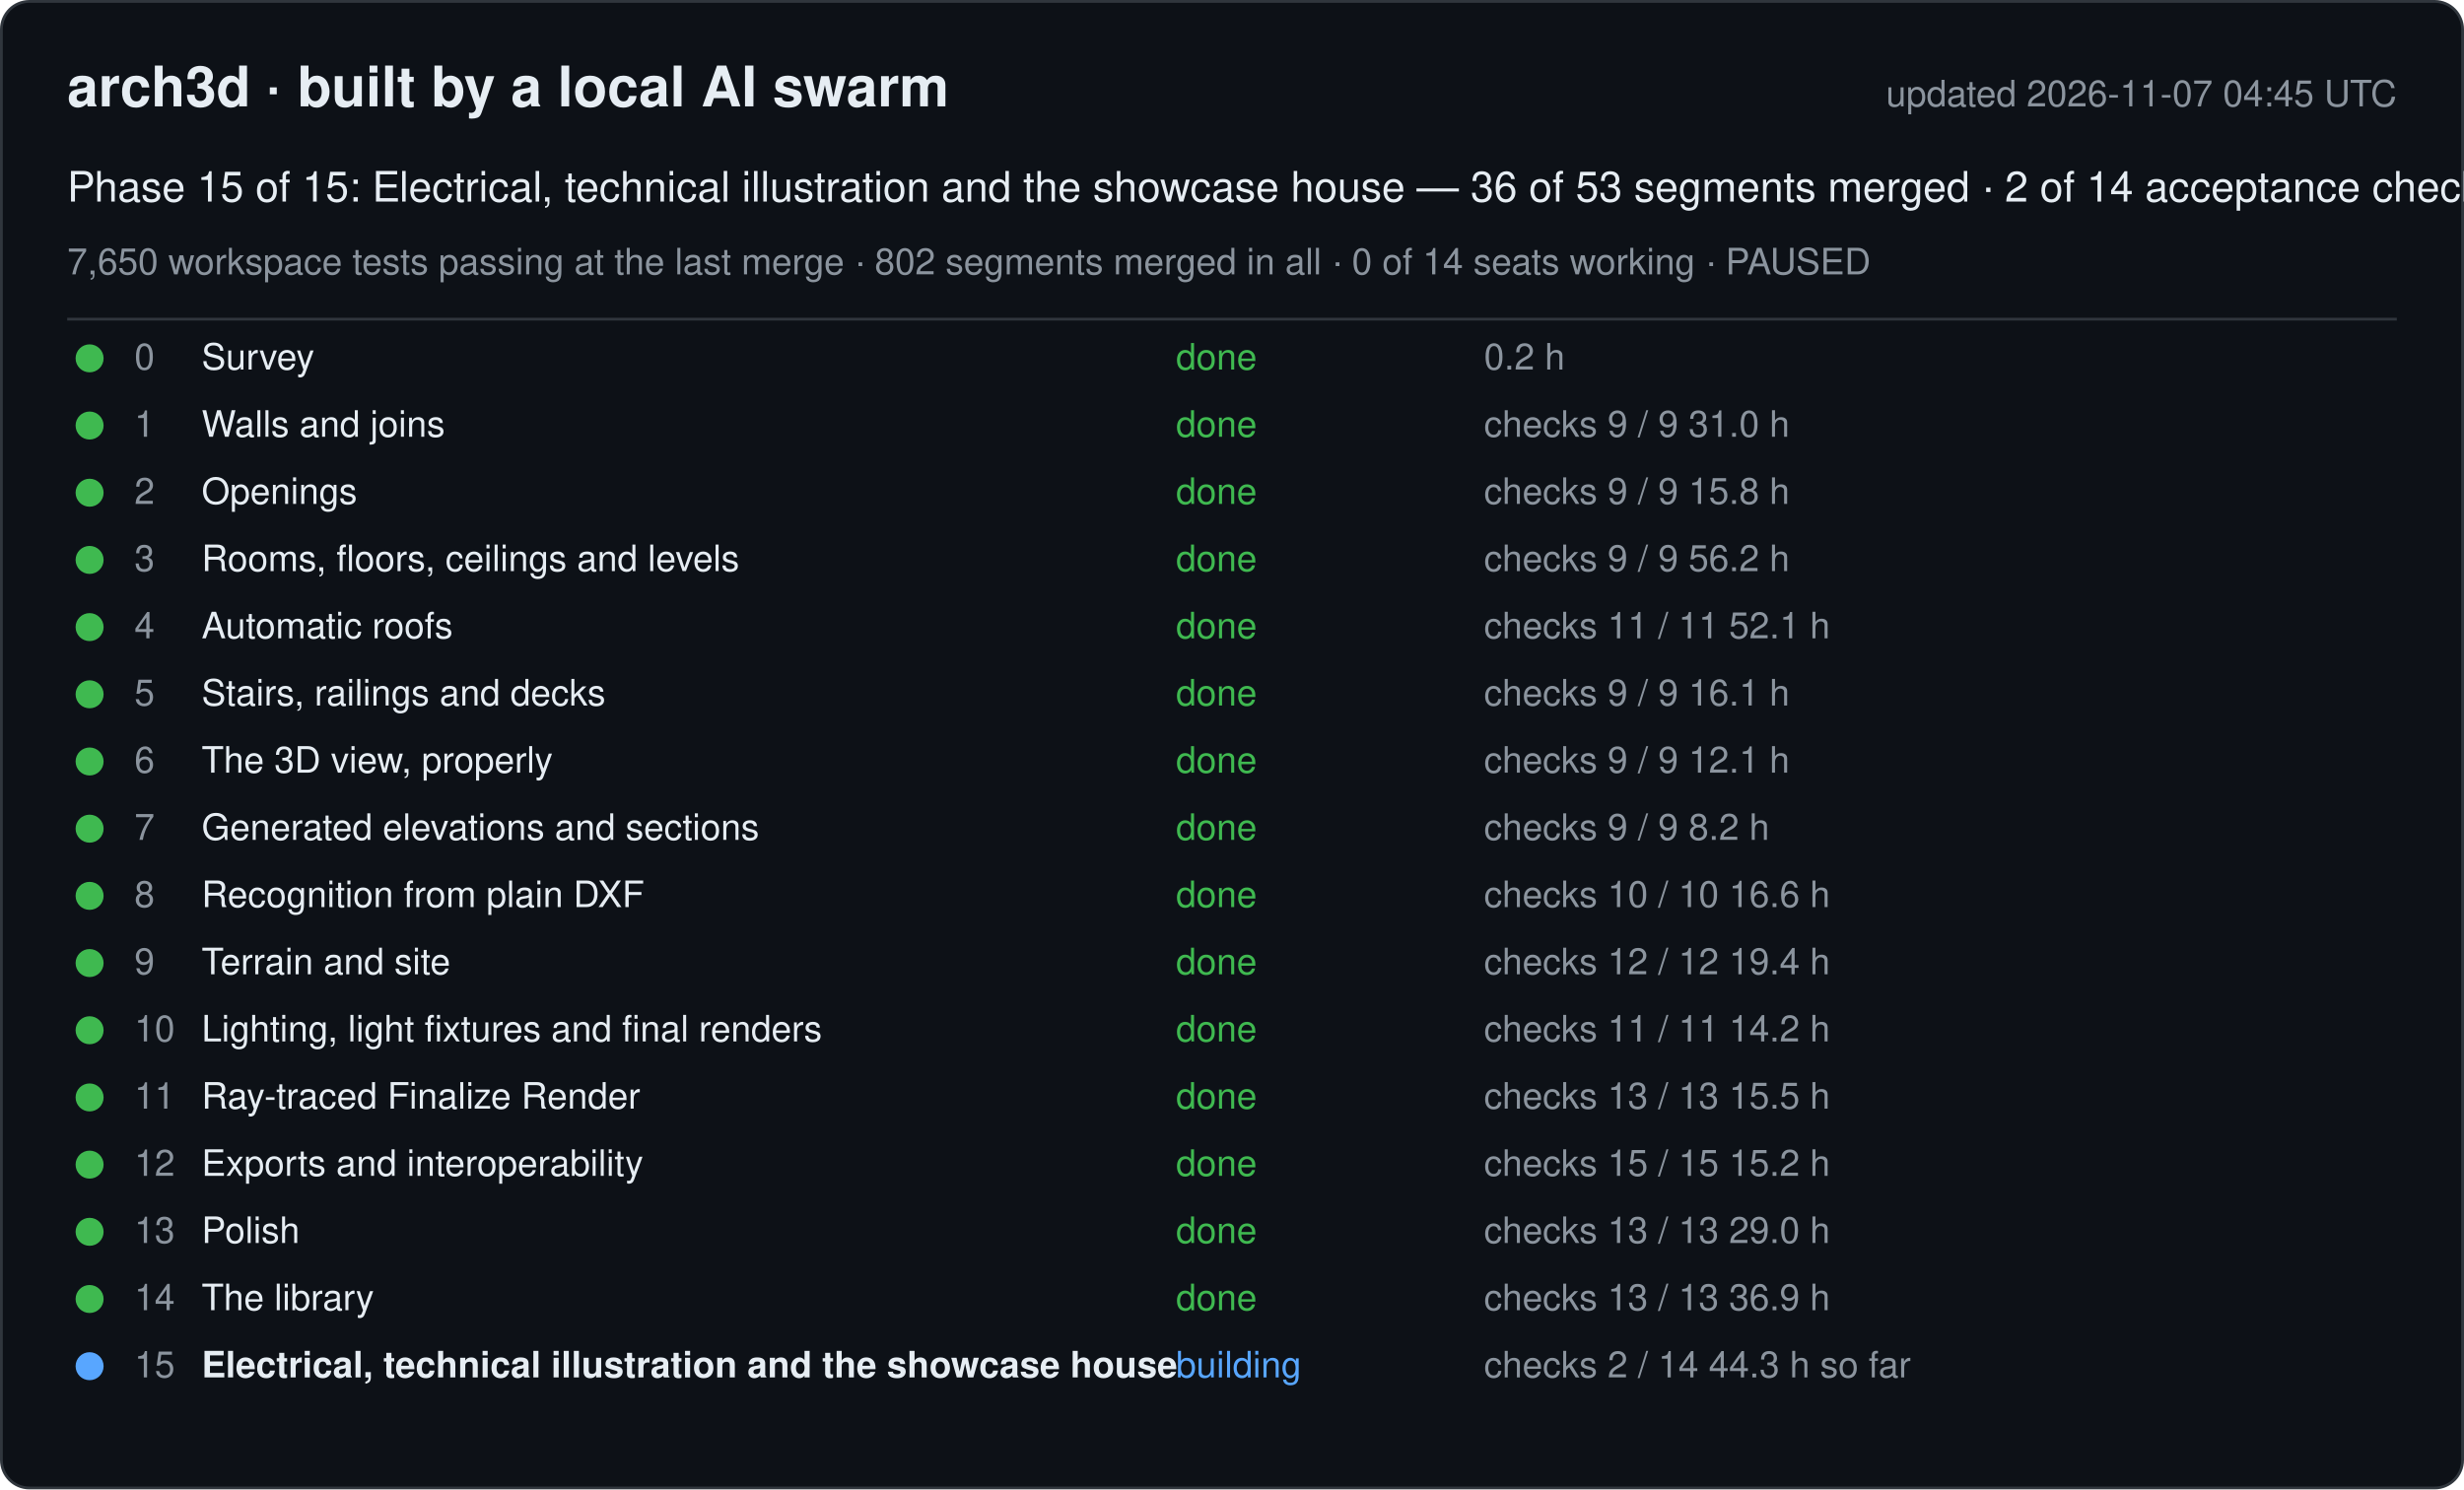
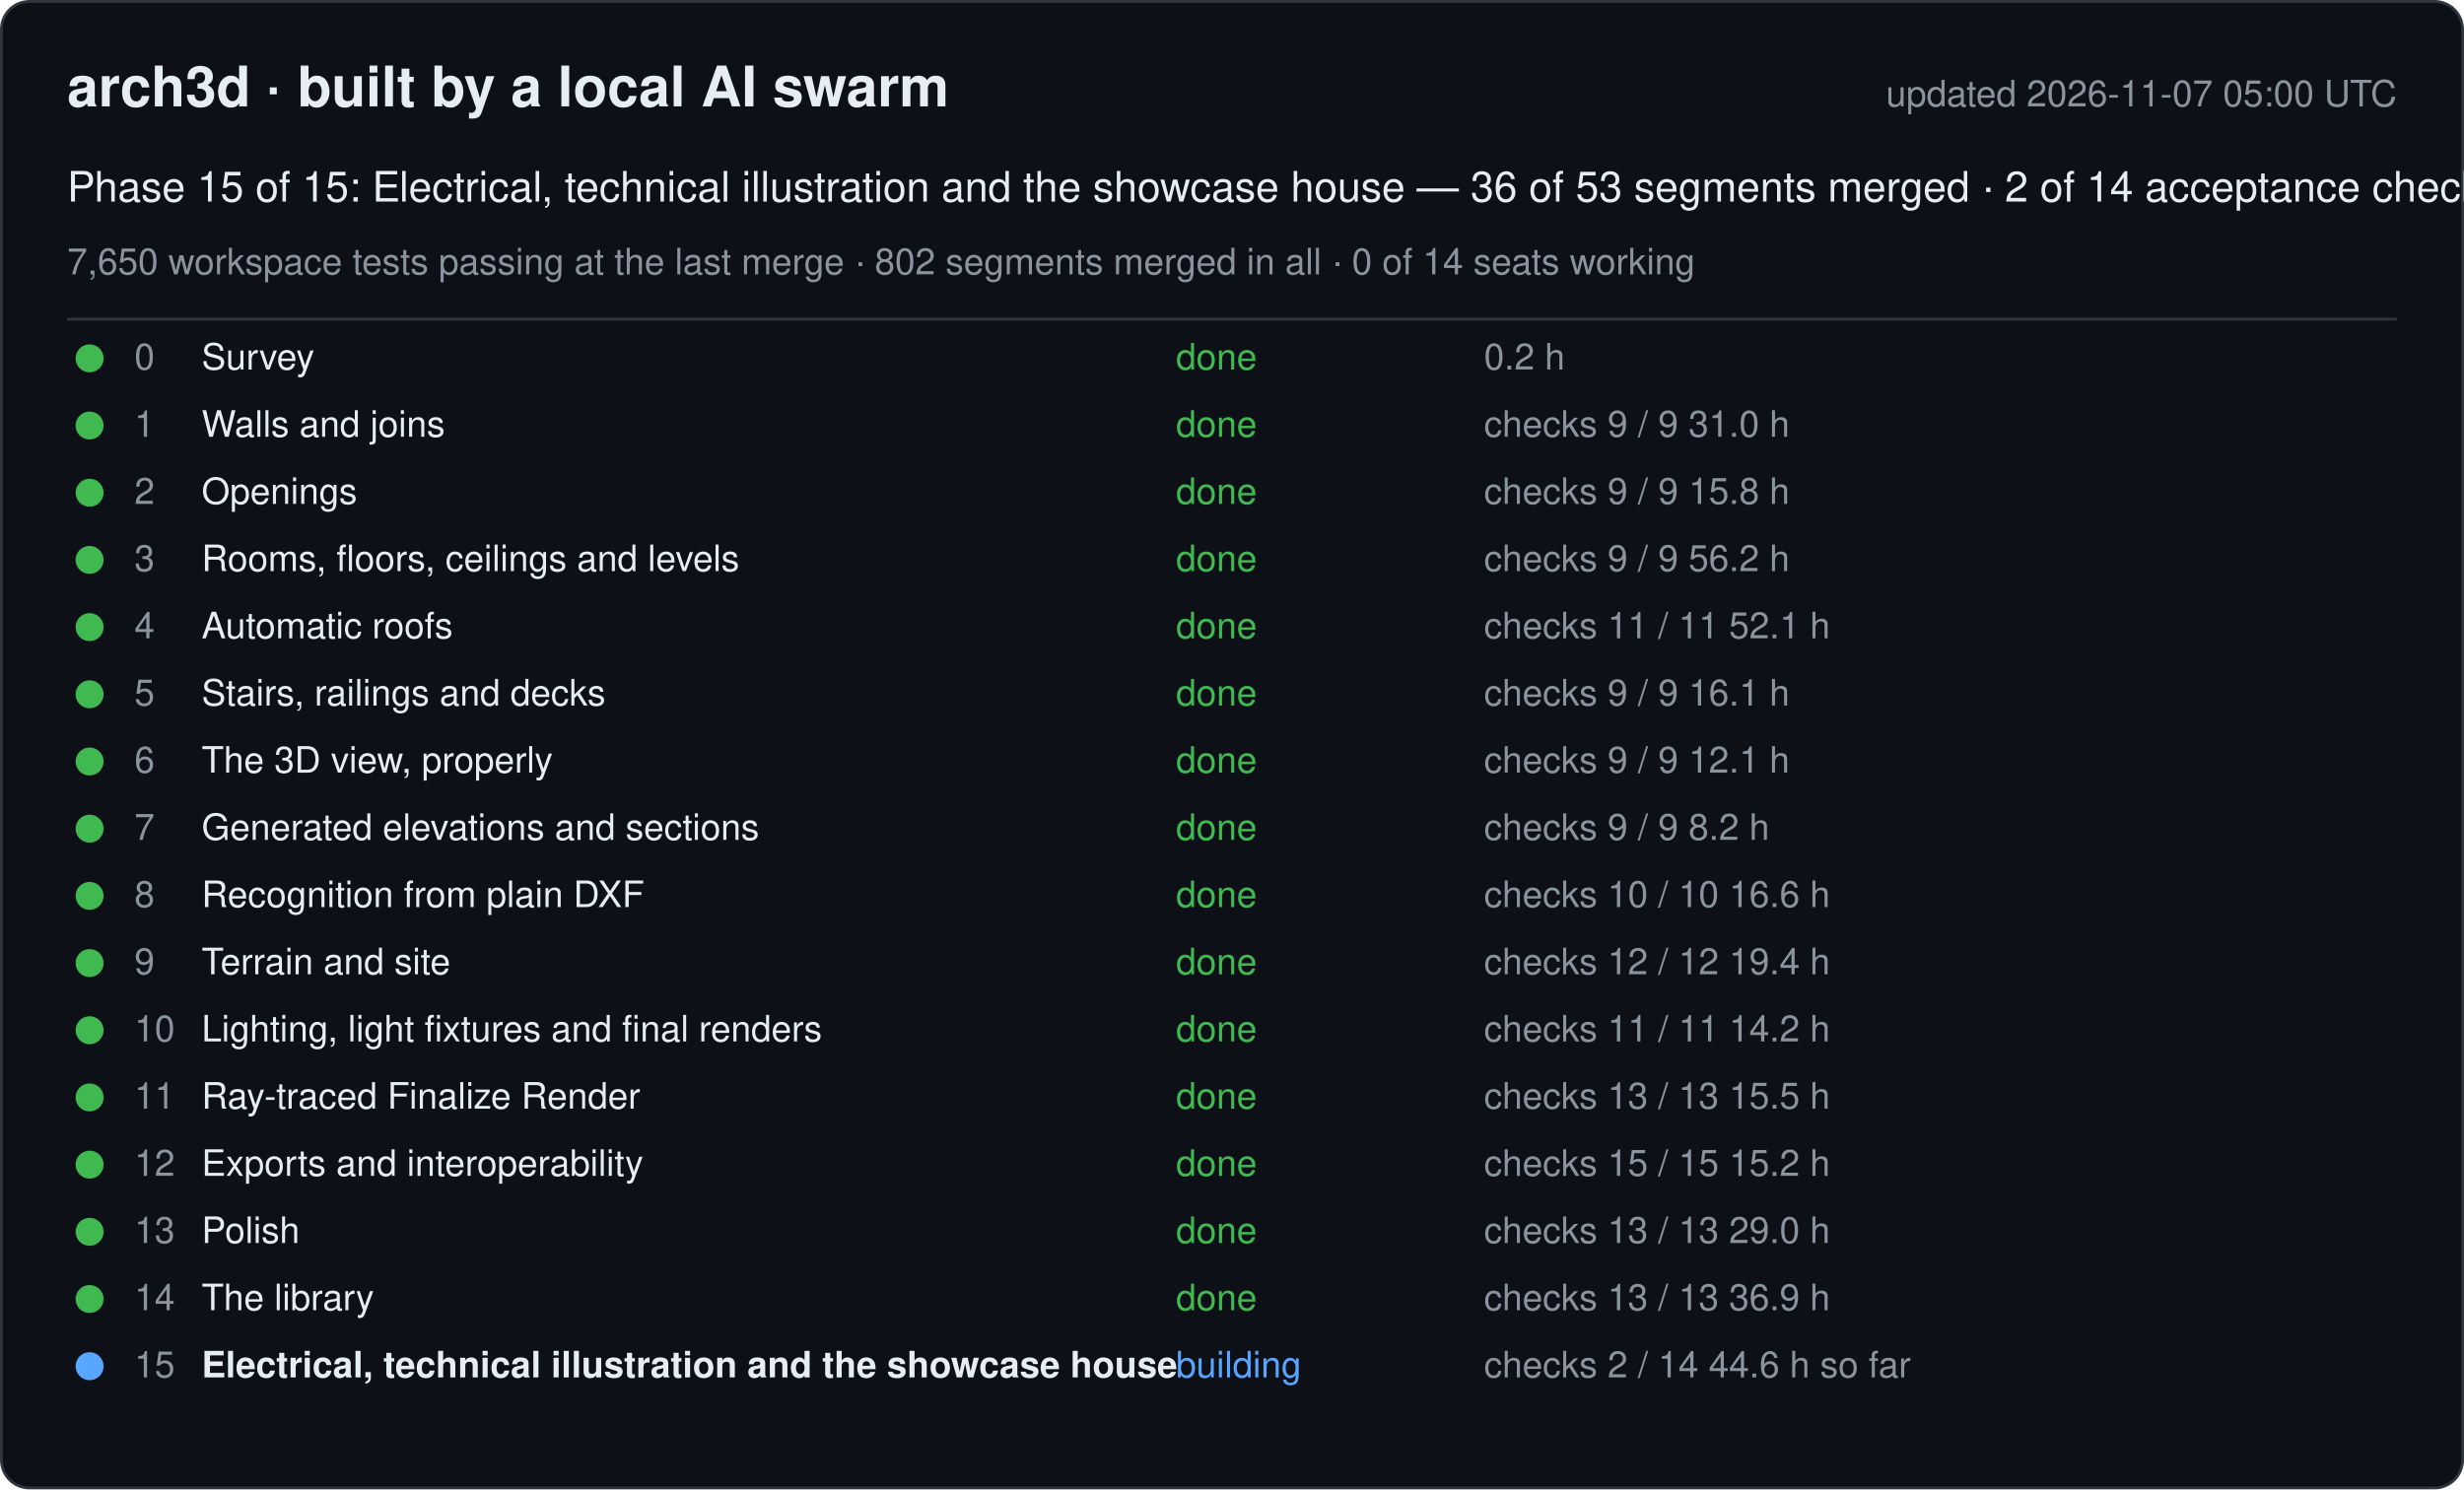
<svg xmlns="http://www.w3.org/2000/svg" width="880" height="532" viewBox="0 0 880 532" font-family="-apple-system, Segoe UI, Helvetica, Arial, sans-serif">
  <rect x="0.5" y="0.5" width="879" height="531" rx="10" fill="#0d1117" stroke="#30363d" />
  <text x="24" y="38" font-size="20" font-weight="600" fill="#e6edf3">arch3d · built by a local AI swarm</text>
-   <text x="856" y="38" font-size="13" fill="#8b949e" text-anchor="end">updated 2026-11-07 04:45 UTC</text>
+   <text x="856" y="38" font-size="13" fill="#8b949e" text-anchor="end">updated 2026-11-07 05:00 UTC</text>
  <text x="24" y="72" font-size="15" fill="#e6edf3">Phase 15 of 15: Electrical, technical illustration and the showcase house — 36 of 53 segments merged · 2 of 14 acceptance checks</text>
-   <text x="24" y="98" font-size="13" fill="#8b949e">7,650 workspace tests passing at the last merge · 802 segments merged in all · 0 of 14 seats working · PAUSED</text>
+   <text x="24" y="98" font-size="13" fill="#8b949e">7,650 workspace tests passing at the last merge · 802 segments merged in all · 0 of 14 seats working</text>
  <line x1="24" y1="114" x2="856" y2="114" stroke="#30363d" />
  <g data-phase="0">
    <circle cx="32" cy="128" r="5" fill="#3fb950" />
    <text x="48" y="132" font-size="13" fill="#8b949e">0</text>
    <text x="72" y="132" font-size="13" fill="#e6edf3">Survey</text>
    <text x="420" y="132" font-size="13" fill="#3fb950">done</text>
    <text x="530" y="132" font-size="13" fill="#8b949e">0.2 h</text>
  </g>
  <g data-phase="1">
    <circle cx="32" cy="152" r="5" fill="#3fb950" />
    <text x="48" y="156" font-size="13" fill="#8b949e">1</text>
    <text x="72" y="156" font-size="13" fill="#e6edf3">Walls and joins</text>
    <text x="420" y="156" font-size="13" fill="#3fb950">done</text>
    <text x="530" y="156" font-size="13" fill="#8b949e">checks 9 / 9   31.0 h</text>
  </g>
  <g data-phase="2">
    <circle cx="32" cy="176" r="5" fill="#3fb950" />
    <text x="48" y="180" font-size="13" fill="#8b949e">2</text>
    <text x="72" y="180" font-size="13" fill="#e6edf3">Openings</text>
    <text x="420" y="180" font-size="13" fill="#3fb950">done</text>
    <text x="530" y="180" font-size="13" fill="#8b949e">checks 9 / 9   15.8 h</text>
  </g>
  <g data-phase="3">
    <circle cx="32" cy="200" r="5" fill="#3fb950" />
    <text x="48" y="204" font-size="13" fill="#8b949e">3</text>
    <text x="72" y="204" font-size="13" fill="#e6edf3">Rooms, floors, ceilings and levels</text>
    <text x="420" y="204" font-size="13" fill="#3fb950">done</text>
    <text x="530" y="204" font-size="13" fill="#8b949e">checks 9 / 9   56.2 h</text>
  </g>
  <g data-phase="4">
    <circle cx="32" cy="224" r="5" fill="#3fb950" />
    <text x="48" y="228" font-size="13" fill="#8b949e">4</text>
    <text x="72" y="228" font-size="13" fill="#e6edf3">Automatic roofs</text>
    <text x="420" y="228" font-size="13" fill="#3fb950">done</text>
    <text x="530" y="228" font-size="13" fill="#8b949e">checks 11 / 11   52.1 h</text>
  </g>
  <g data-phase="5">
    <circle cx="32" cy="248" r="5" fill="#3fb950" />
    <text x="48" y="252" font-size="13" fill="#8b949e">5</text>
    <text x="72" y="252" font-size="13" fill="#e6edf3">Stairs, railings and decks</text>
    <text x="420" y="252" font-size="13" fill="#3fb950">done</text>
    <text x="530" y="252" font-size="13" fill="#8b949e">checks 9 / 9   16.1 h</text>
  </g>
  <g data-phase="6">
    <circle cx="32" cy="272" r="5" fill="#3fb950" />
    <text x="48" y="276" font-size="13" fill="#8b949e">6</text>
    <text x="72" y="276" font-size="13" fill="#e6edf3">The 3D view, properly</text>
    <text x="420" y="276" font-size="13" fill="#3fb950">done</text>
    <text x="530" y="276" font-size="13" fill="#8b949e">checks 9 / 9   12.1 h</text>
  </g>
  <g data-phase="7">
    <circle cx="32" cy="296" r="5" fill="#3fb950" />
    <text x="48" y="300" font-size="13" fill="#8b949e">7</text>
    <text x="72" y="300" font-size="13" fill="#e6edf3">Generated elevations and sections</text>
    <text x="420" y="300" font-size="13" fill="#3fb950">done</text>
    <text x="530" y="300" font-size="13" fill="#8b949e">checks 9 / 9   8.2 h</text>
  </g>
  <g data-phase="8">
    <circle cx="32" cy="320" r="5" fill="#3fb950" />
    <text x="48" y="324" font-size="13" fill="#8b949e">8</text>
    <text x="72" y="324" font-size="13" fill="#e6edf3">Recognition from plain DXF</text>
    <text x="420" y="324" font-size="13" fill="#3fb950">done</text>
    <text x="530" y="324" font-size="13" fill="#8b949e">checks 10 / 10   16.6 h</text>
  </g>
  <g data-phase="9">
    <circle cx="32" cy="344" r="5" fill="#3fb950" />
    <text x="48" y="348" font-size="13" fill="#8b949e">9</text>
    <text x="72" y="348" font-size="13" fill="#e6edf3">Terrain and site</text>
    <text x="420" y="348" font-size="13" fill="#3fb950">done</text>
    <text x="530" y="348" font-size="13" fill="#8b949e">checks 12 / 12   19.4 h</text>
  </g>
  <g data-phase="10">
    <circle cx="32" cy="368" r="5" fill="#3fb950" />
    <text x="48" y="372" font-size="13" fill="#8b949e">10</text>
    <text x="72" y="372" font-size="13" fill="#e6edf3">Lighting, light fixtures and final renders</text>
    <text x="420" y="372" font-size="13" fill="#3fb950">done</text>
    <text x="530" y="372" font-size="13" fill="#8b949e">checks 11 / 11   14.2 h</text>
  </g>
  <g data-phase="11">
    <circle cx="32" cy="392" r="5" fill="#3fb950" />
    <text x="48" y="396" font-size="13" fill="#8b949e">11</text>
    <text x="72" y="396" font-size="13" fill="#e6edf3">Ray-traced Finalize Render</text>
    <text x="420" y="396" font-size="13" fill="#3fb950">done</text>
    <text x="530" y="396" font-size="13" fill="#8b949e">checks 13 / 13   15.5 h</text>
  </g>
  <g data-phase="12">
    <circle cx="32" cy="416" r="5" fill="#3fb950" />
    <text x="48" y="420" font-size="13" fill="#8b949e">12</text>
    <text x="72" y="420" font-size="13" fill="#e6edf3">Exports and interoperability</text>
    <text x="420" y="420" font-size="13" fill="#3fb950">done</text>
    <text x="530" y="420" font-size="13" fill="#8b949e">checks 15 / 15   15.2 h</text>
  </g>
  <g data-phase="13">
    <circle cx="32" cy="440" r="5" fill="#3fb950" />
    <text x="48" y="444" font-size="13" fill="#8b949e">13</text>
    <text x="72" y="444" font-size="13" fill="#e6edf3">Polish</text>
    <text x="420" y="444" font-size="13" fill="#3fb950">done</text>
    <text x="530" y="444" font-size="13" fill="#8b949e">checks 13 / 13   29.0 h</text>
  </g>
  <g data-phase="14">
    <circle cx="32" cy="464" r="5" fill="#3fb950" />
    <text x="48" y="468" font-size="13" fill="#8b949e">14</text>
    <text x="72" y="468" font-size="13" fill="#e6edf3">The library</text>
    <text x="420" y="468" font-size="13" fill="#3fb950">done</text>
    <text x="530" y="468" font-size="13" fill="#8b949e">checks 13 / 13   36.9 h</text>
  </g>
  <g data-phase="15">
    <circle cx="32" cy="488" r="5" fill="#58a6ff" />
    <text x="48" y="492" font-size="13" fill="#8b949e">15</text>
    <text x="72" y="492" font-size="13" fill="#e6edf3" font-weight="600">Electrical, technical illustration and the showcase house</text>
    <text x="420" y="492" font-size="13" fill="#58a6ff">building</text>
-     <text x="530" y="492" font-size="13" fill="#8b949e">checks 2 / 14   44.3 h so far</text>
+     <text x="530" y="492" font-size="13" fill="#8b949e">checks 2 / 14   44.6 h so far</text>
  </g>
</svg>
